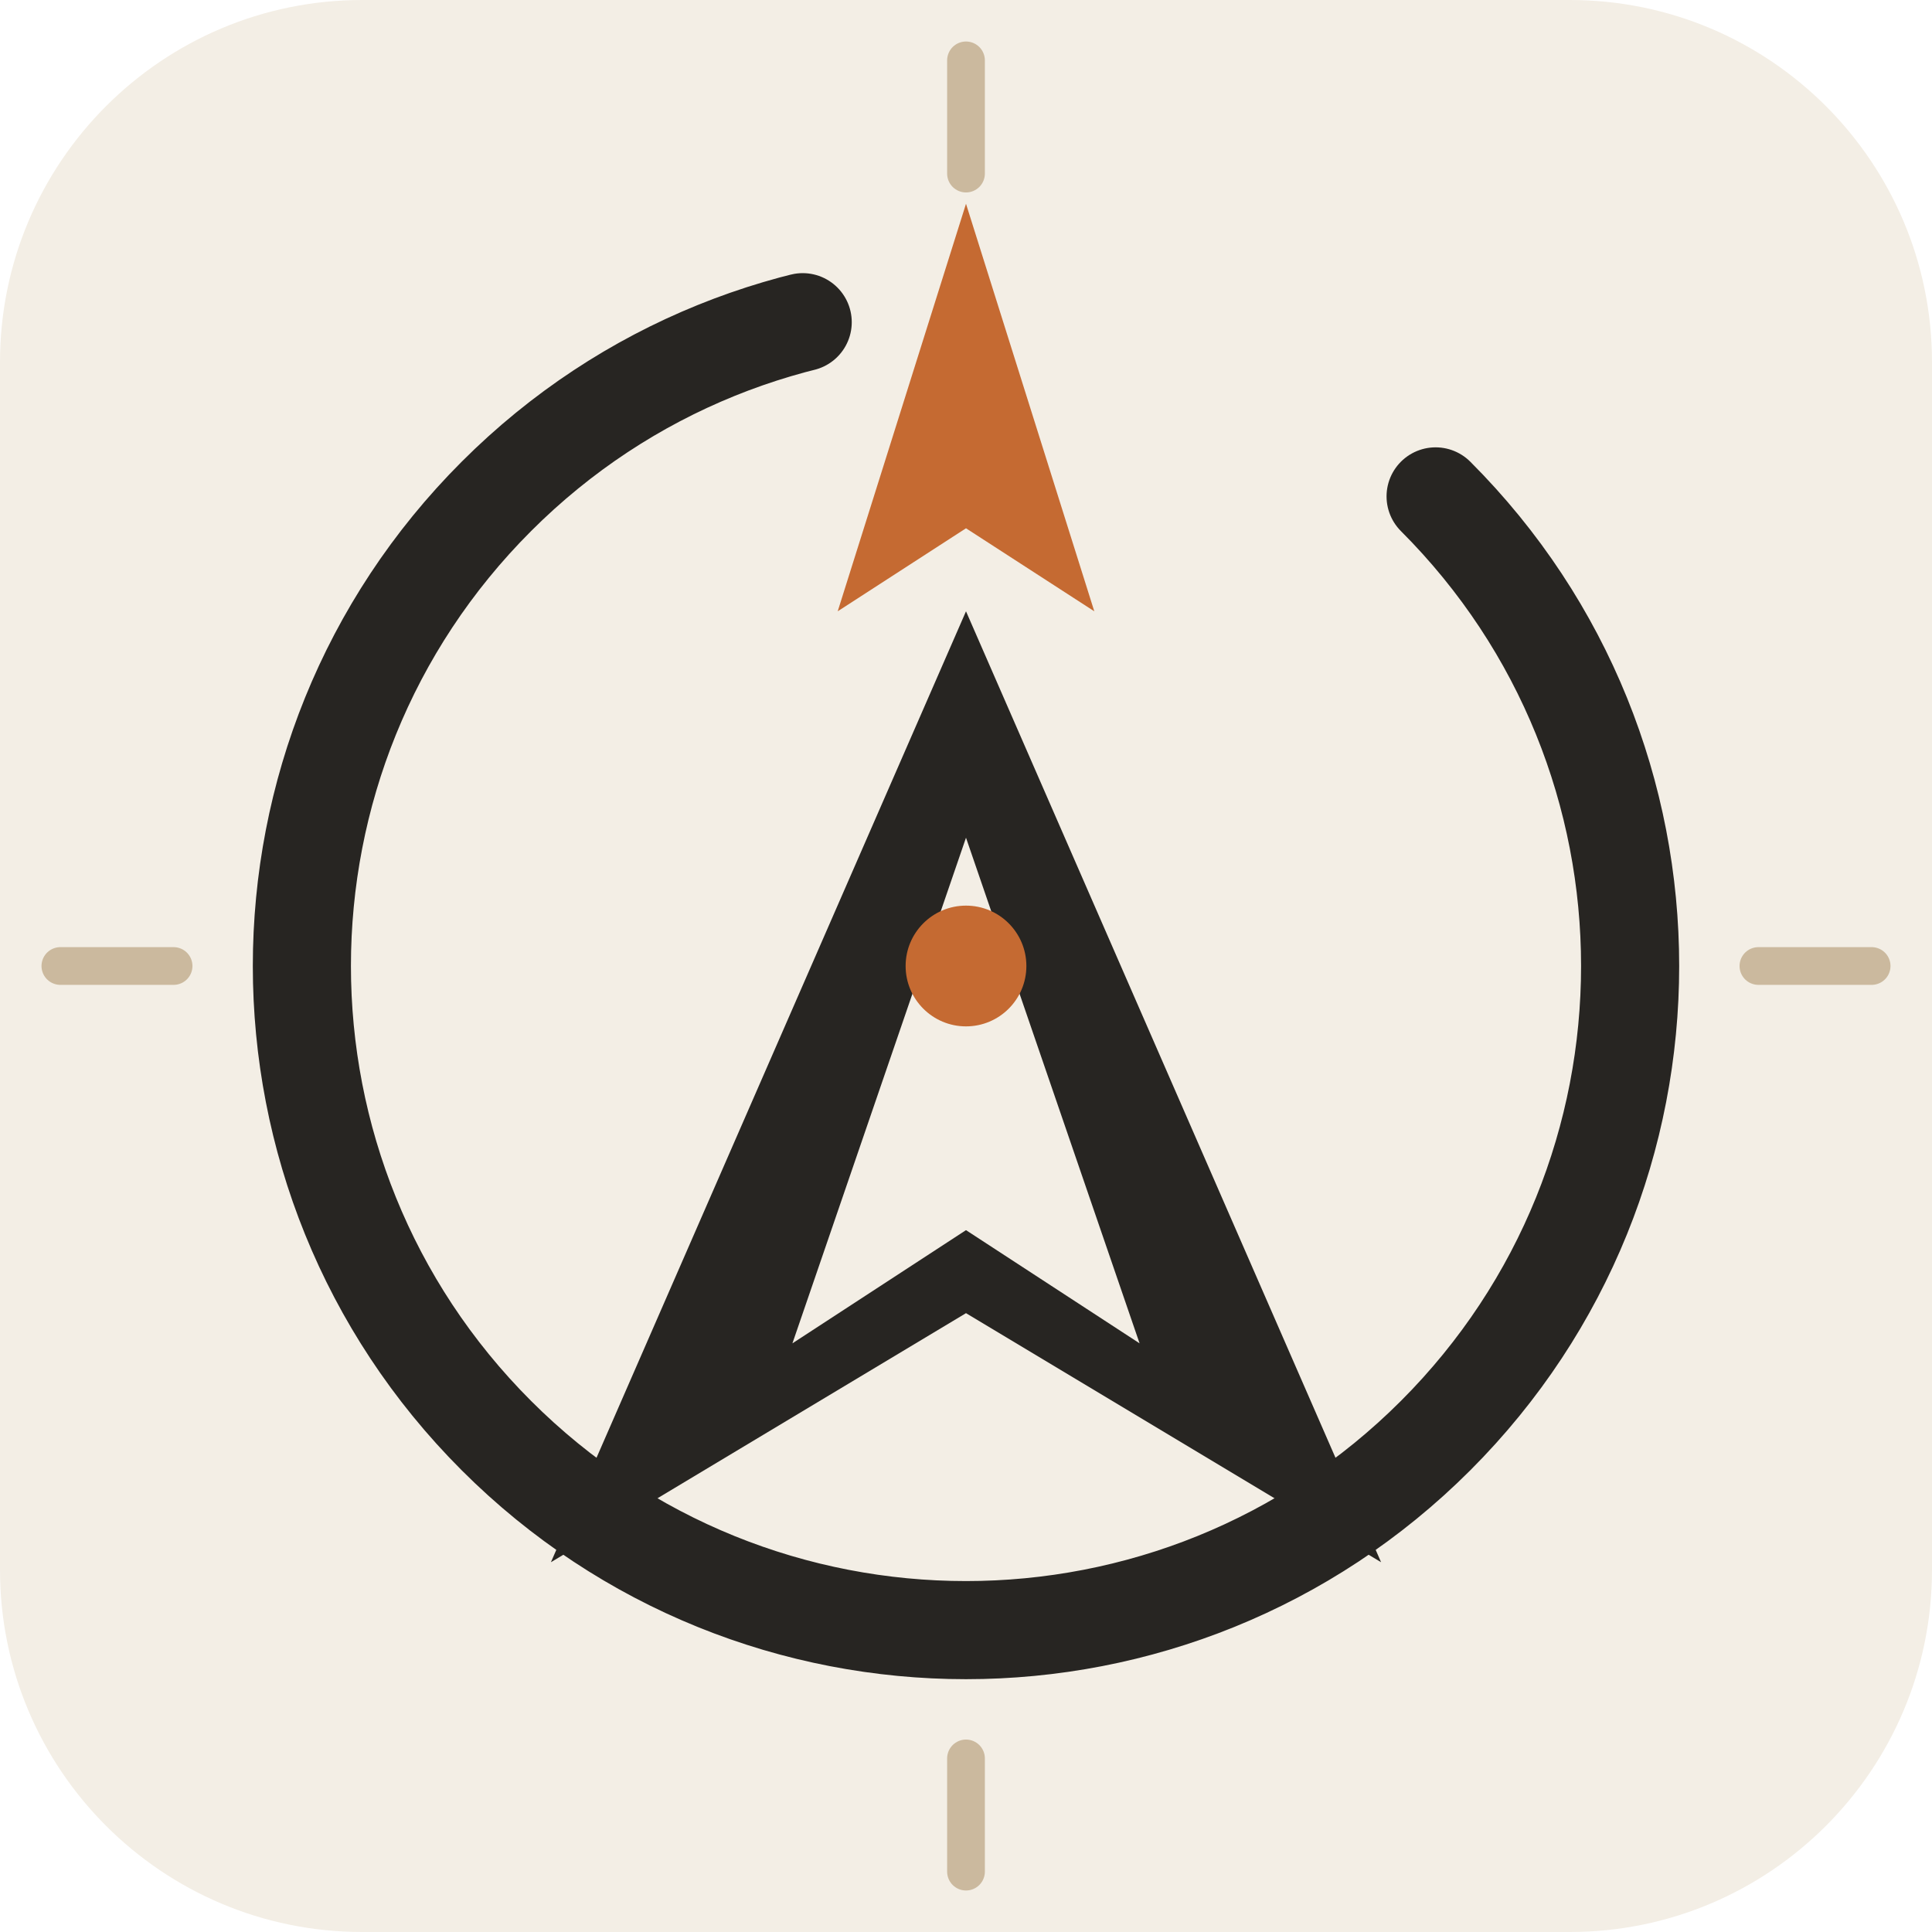
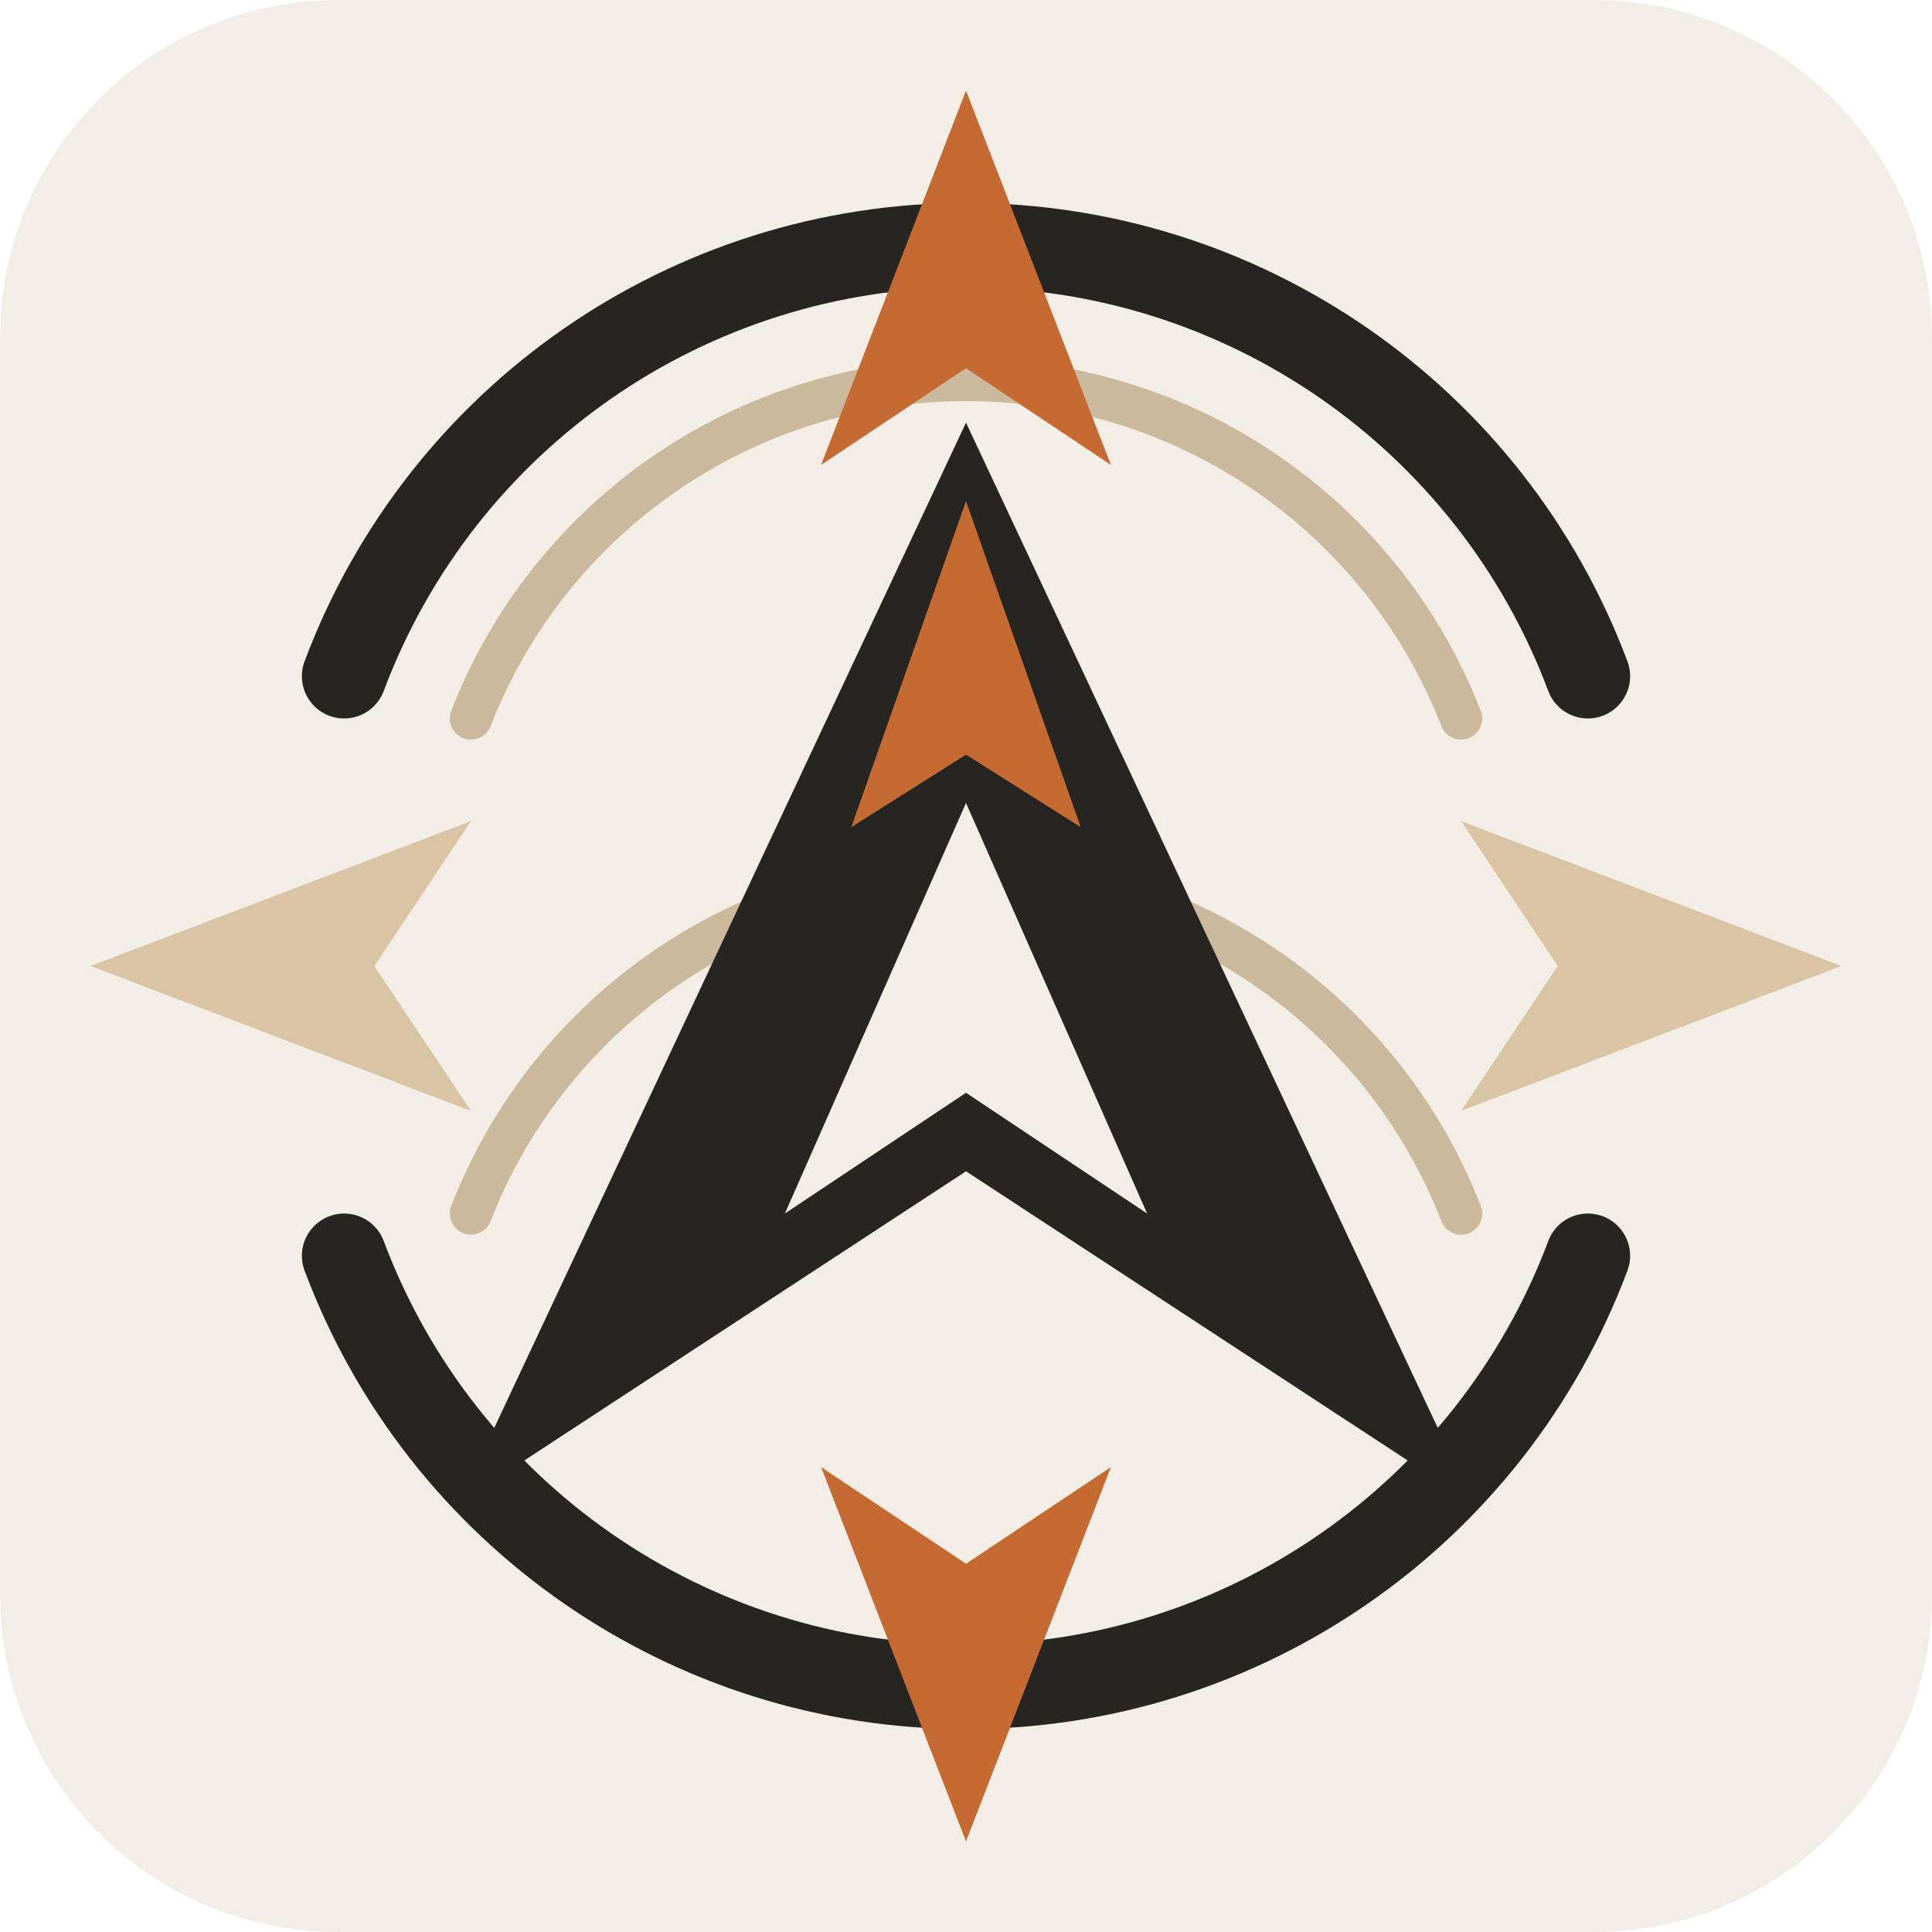
- <svg xmlns="http://www.w3.org/2000/svg" viewBox="0 0 256 256" role="img" aria-labelledby="title desc">
-   <rect width="256" height="256" rx="48" fill="#F3EEE5" />
-   <circle cx="128" cy="128" r="88" fill="none" stroke="#272522" stroke-width="13" stroke-dasharray="462 92" transform="rotate(-45 128 128)" stroke-linecap="round" />
-   <path d="M128 27 L145 81 L128 70 L111 81 Z" fill="#C56A32" />
-   <path d="M128 81 L183 207 L128 174 L73 207 Z" fill="#272522" />
-   <path d="M128 111 L151 178 L128 163 L105 178 Z" fill="#F3EEE5" />
-   <circle cx="128" cy="128" r="8" fill="#C56A32" />
-   <path d="M128 8 L128 23 M248 128 L233 128 M128 248 L128 233 M8 128 L23 128" stroke="#CBB99E" stroke-width="5" stroke-linecap="round" />
+ <svg xmlns="http://www.w3.org/2000/svg" viewBox="0 0 320 320" role="img" aria-labelledby="title desc">
+   <rect width="320" height="320" rx="56" fill="#F3EEE5" />
+   <path d="M57 112 A110 110 0 0 1 263 112" fill="none" stroke="#272522" stroke-width="14" stroke-linecap="round" />
+   <path d="M263 208 A110 110 0 0 1 57 208" fill="none" stroke="#272522" stroke-width="14" stroke-linecap="round" />
+   <path d="M78 119 A88 88 0 0 1 242 119" fill="none" stroke="#CBB99E" stroke-width="7" stroke-linecap="round" />
+   <path d="M78 201 A88 88 0 0 1 242 201" fill="none" stroke="#CBB99E" stroke-width="7" stroke-linecap="round" />
+   <path d="M160 15 L184 77 L160 61 L136 77 Z" fill="#C56A32" />
+   <path d="M160 305 L136 243 L160 259 L184 243 Z" fill="#C56A32" />
+   <path d="M15 160 L78 136 L62 160 L78 184 Z" fill="#D9C5A5" />
+   <path d="M305 160 L242 184 L258 160 L242 136 Z" fill="#D9C5A5" />
+   <path d="M160 70 L244 249 L160 194 L76 249 Z" fill="#272522" />
+   <path d="M160 133 L190 201 L160 181 L130 201 Z" fill="#F3EEE5" />
+   <path d="M160 83 L179 137 L160 125 L141 137 Z" fill="#C56A32" />
+   <circle cx="160" cy="151" r="7" fill="#F3EEE5" />
</svg>
